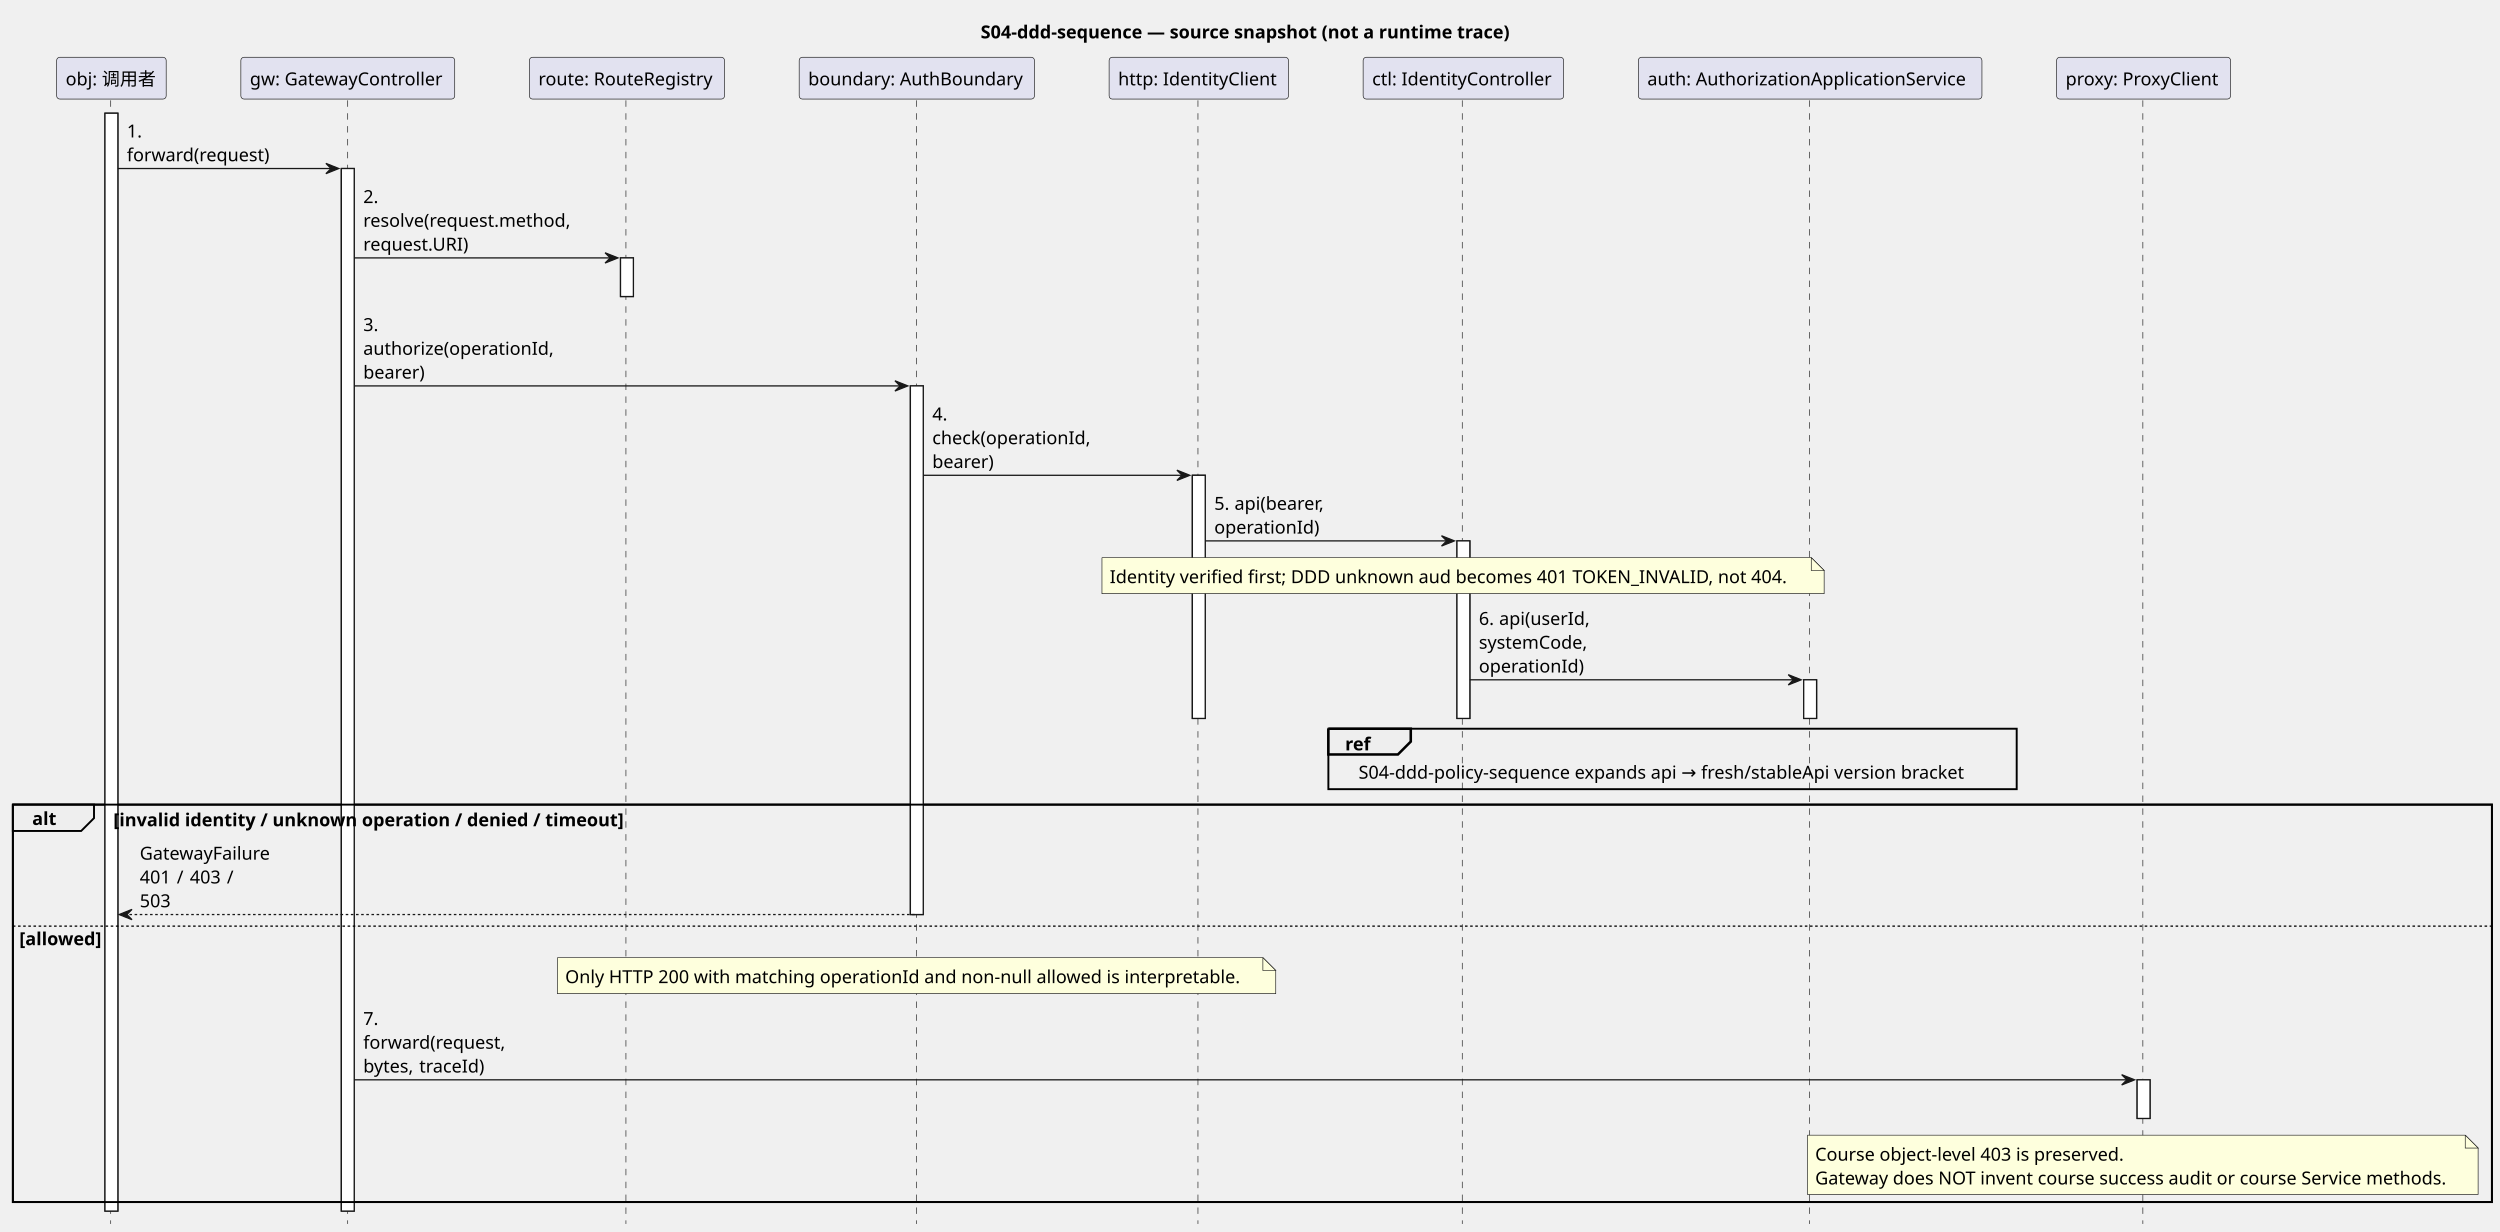
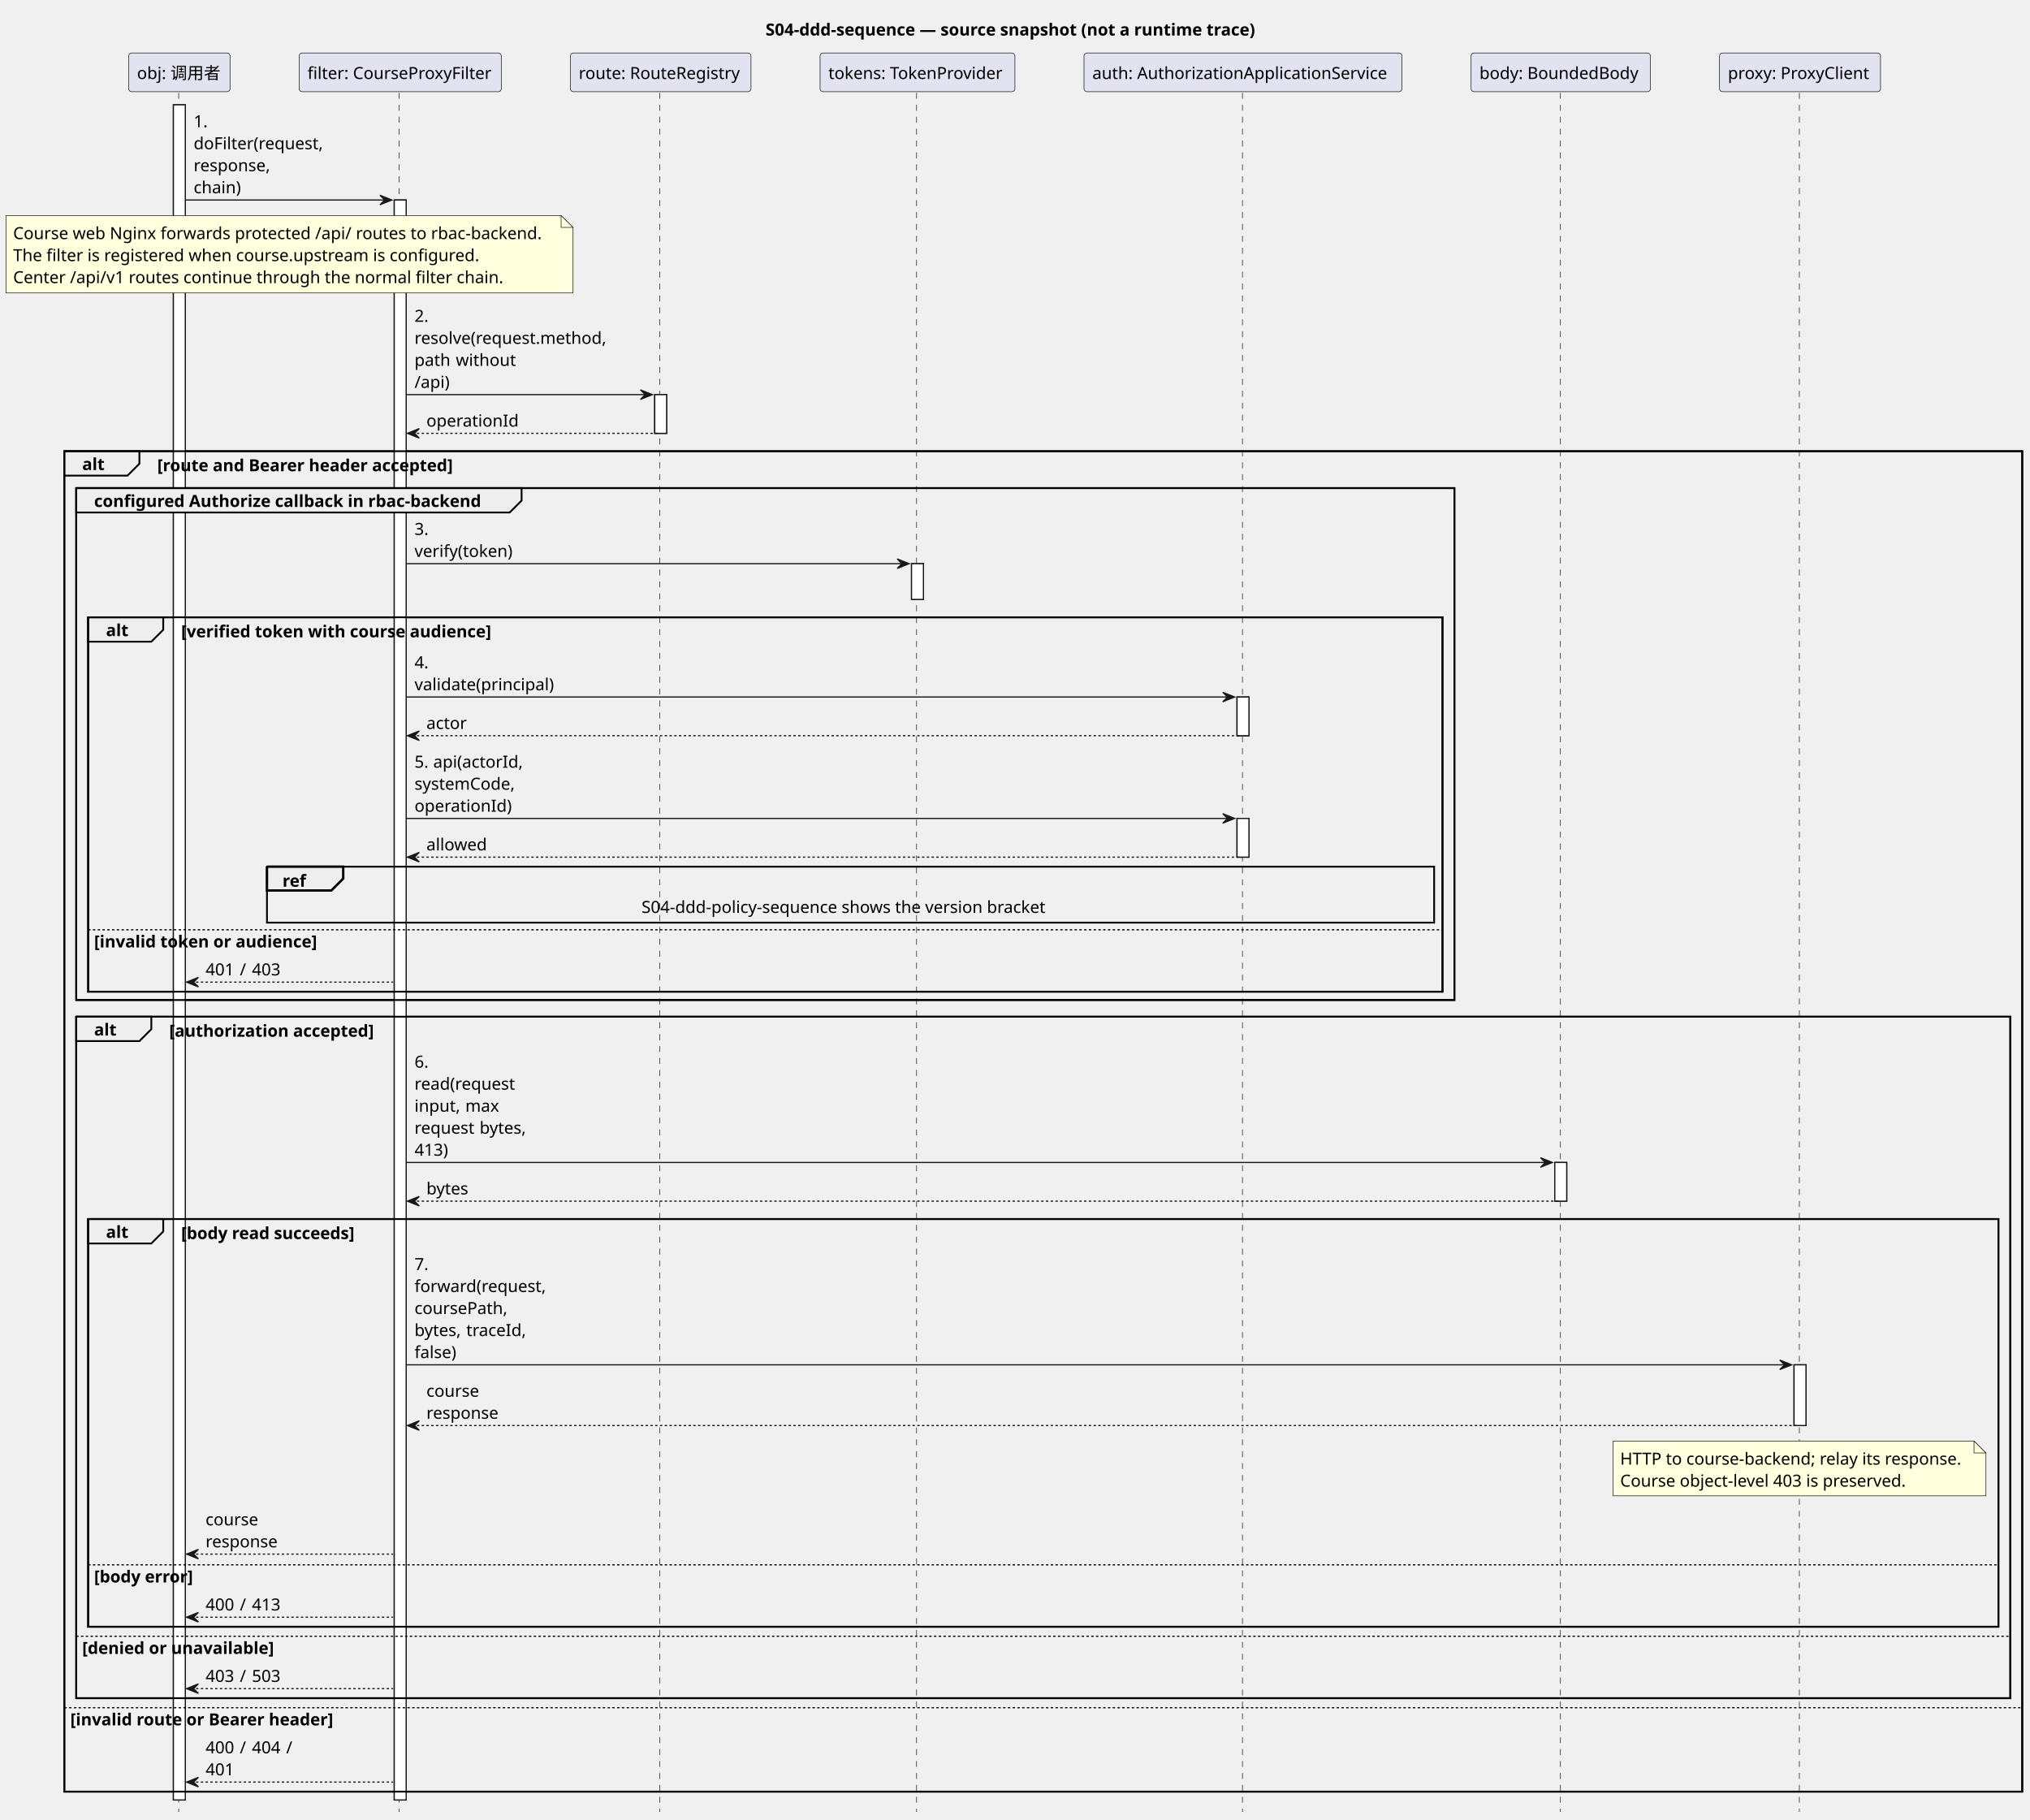
- <svg xmlns="http://www.w3.org/2000/svg" contentStyleType="text/css" data-diagram-type="SEQUENCE" height="957px" preserveAspectRatio="none" style="width:1942px;height:957px;background:#FFFFFF;" version="1.1" viewBox="0 0 1942 957" width="1942px" zoomAndPan="magnify">
+ <svg xmlns="http://www.w3.org/2000/svg" contentStyleType="text/css" data-diagram-type="SEQUENCE" height="1527px" preserveAspectRatio="none" style="width:1704px;height:1527px;background:#FFFFFF;" version="1.1" viewBox="0 0 1704 1527" width="1704px" zoomAndPan="magnify">
  <defs />
  <g>
-     <text fill="#000000" font-family="Microsoft YaHei" font-size="14" font-weight="bold" lengthAdjust="spacing" textLength="421.183" x="761.771" y="29.814">S04-ddd-sequence — source snapshot (not a runtime trace)</text>
-     <g>
-       <rect fill="#FFFFFF" height="852.804" style="stroke:#181818;stroke-width:1;" width="10" x="81.547" y="87.955" />
-     </g>
-     <g>
-       <rect fill="#FFFFFF" height="809.849" style="stroke:#181818;stroke-width:1;" width="10" x="265.157" y="130.91" />
-     </g>
-     <g>
-       <rect fill="#FFFFFF" height="30" style="stroke:#181818;stroke-width:1;" width="10" x="482.014" y="200.343" />
-     </g>
-     <g>
-       <rect fill="#FFFFFF" height="410.641" style="stroke:#181818;stroke-width:1;" width="10" x="707.187" y="299.775" />
-     </g>
-     <g>
-       <rect fill="#FFFFFF" height="188.865" style="stroke:#181818;stroke-width:1;" width="10" x="926.225" y="369.208" />
-     </g>
-     <g>
-       <rect fill="#FFFFFF" height="137.91" style="stroke:#181818;stroke-width:1;" width="10" x="1131.772" y="420.163" />
-     </g>
-     <g>
-       <rect fill="#FFFFFF" height="30" style="stroke:#181818;stroke-width:1;" width="10" x="1401.115" y="528.073" />
-     </g>
-     <g>
-       <rect fill="#FFFFFF" height="30" style="stroke:#181818;stroke-width:1;" width="10" x="1660.132" y="838.804" />
-     </g>
-     <rect fill="none" height="308.731" style="stroke:#000000;stroke-width:1.5;" width="1925.726" x="10" y="625.028" />
-     <g>
-       <rect fill="#000000" fill-opacity="0" height="872.804" width="8" x="82.547" y="77.955" />
-       <line style="stroke:#181818;stroke-width:0.5;stroke-dasharray:5.0,5.0;" x1="86" x2="86" y1="77.955" y2="950.759" />
-     </g>
-     <g>
-       <rect fill="#000000" fill-opacity="0" height="872.804" width="8" x="266.157" y="77.955" />
-       <line style="stroke:#181818;stroke-width:0.5;stroke-dasharray:5.0,5.0;" x1="270.094" x2="270.094" y1="77.955" y2="950.759" />
-     </g>
-     <g>
-       <rect fill="#000000" fill-opacity="0" height="872.804" width="8" x="483.014" y="77.955" />
-       <line style="stroke:#181818;stroke-width:0.5;stroke-dasharray:5.0,5.0;" x1="486.221" x2="486.221" y1="77.955" y2="950.759" />
-     </g>
-     <g>
-       <rect fill="#000000" fill-opacity="0" height="872.804" width="8" x="708.187" y="77.955" />
-       <line style="stroke:#181818;stroke-width:0.5;stroke-dasharray:5.0,5.0;" x1="711.808" x2="711.808" y1="77.955" y2="950.759" />
-     </g>
-     <g>
-       <rect fill="#000000" fill-opacity="0" height="872.804" width="8" x="927.225" y="77.955" />
-       <line style="stroke:#181818;stroke-width:0.5;stroke-dasharray:5.0,5.0;" x1="930.566" x2="930.566" y1="77.955" y2="950.759" />
-     </g>
-     <g>
-       <rect fill="#000000" fill-opacity="0" height="872.804" width="8" x="1132.772" y="77.955" />
-       <line style="stroke:#181818;stroke-width:0.5;stroke-dasharray:5.0,5.0;" x1="1135.883" x2="1135.883" y1="77.955" y2="950.759" />
-     </g>
-     <g>
-       <rect fill="#000000" fill-opacity="0" height="872.804" width="8" x="1402.115" y="77.955" />
-       <line style="stroke:#181818;stroke-width:0.5;stroke-dasharray:5.0,5.0;" x1="1405.66" x2="1405.66" y1="77.955" y2="950.759" />
-     </g>
-     <g>
-       <rect fill="#000000" fill-opacity="0" height="872.804" width="8" x="1661.132" y="77.955" />
-       <line style="stroke:#181818;stroke-width:0.5;stroke-dasharray:5.0,5.0;" x1="1664.569" x2="1664.569" y1="77.955" y2="950.759" />
+     <text fill="#000000" font-family="Microsoft YaHei" font-size="14" font-weight="bold" lengthAdjust="spacing" textLength="421.183" x="642.65" y="29.814">S04-ddd-sequence — source snapshot (not a runtime trace)</text>
+     <g>
+       <rect fill="#FFFFFF" height="1422.697" style="stroke:#181818;stroke-width:1;" width="10" x="145.547" y="87.955" />
+     </g>
+     <g>
+       <rect fill="#FFFFFF" height="1342.787" style="stroke:#181818;stroke-width:1;" width="10" x="330.941" y="167.865" />
+     </g>
+     <g>
+       <rect fill="#FFFFFF" height="32.477" style="stroke:#181818;stroke-width:1;" width="10" x="549.582" y="331.208" />
+     </g>
+     <g>
+       <rect fill="#FFFFFF" height="30" style="stroke:#181818;stroke-width:1;" width="10" x="765.151" y="473.073" />
+     </g>
+     <g>
+       <rect fill="#FFFFFF" height="32.477" style="stroke:#181818;stroke-width:1;" width="10" x="1038.38" y="584.983" />
+     </g>
+     <g>
+       <rect fill="#FFFFFF" height="32.477" style="stroke:#181818;stroke-width:1;" width="10" x="1038.38" y="686.894" />
+     </g>
+     <g>
+       <rect fill="#FFFFFF" height="32.477" style="stroke:#181818;stroke-width:1;" width="10" x="1305.116" y="975.624" />
+     </g>
+     <g>
+       <rect fill="#FFFFFF" height="50.955" style="stroke:#181818;stroke-width:1;" width="10" x="1505.959" y="1145.444" />
+     </g>
+     <rect fill="none" height="1124.967" style="stroke:#000000;stroke-width:1.5;" width="1643.482" x="54" y="378.685" />
+     <rect fill="none" height="429.641" style="stroke:#000000;stroke-width:1.5;" width="1156.835" x="64" y="409.641" />
+     <rect fill="none" height="314.208" style="stroke:#000000;stroke-width:1.5;" width="1136.835" x="74" y="518.073" />
+     <rect fill="none" height="571.938" style="stroke:#000000;stroke-width:1.5;" width="1623.482" x="64" y="853.281" />
+     <rect fill="none" height="342.163" style="stroke:#000000;stroke-width:1.5;" width="1603.482" x="74" y="1023.102" />
+     <g>
+       <rect fill="#000000" fill-opacity="0" height="1442.697" width="8" x="146.547" y="77.955" />
+       <line style="stroke:#181818;stroke-width:0.5;stroke-dasharray:5.0,5.0;" x1="150" x2="150" y1="77.955" y2="1520.652" />
+     </g>
+     <g>
+       <rect fill="#000000" fill-opacity="0" height="1442.697" width="8" x="331.941" y="77.955" />
+       <line style="stroke:#181818;stroke-width:0.5;stroke-dasharray:5.0,5.0;" x1="335.094" x2="335.094" y1="77.955" y2="1520.652" />
+     </g>
+     <g>
+       <rect fill="#000000" fill-opacity="0" height="1442.697" width="8" x="550.582" y="77.955" />
+       <line style="stroke:#181818;stroke-width:0.5;stroke-dasharray:5.0,5.0;" x1="553.789" x2="553.789" y1="77.955" y2="1520.652" />
+     </g>
+     <g>
+       <rect fill="#000000" fill-opacity="0" height="1442.697" width="8" x="766.151" y="77.955" />
+       <line style="stroke:#181818;stroke-width:0.5;stroke-dasharray:5.0,5.0;" x1="769.376" x2="769.376" y1="77.955" y2="1520.652" />
+     </g>
+     <g>
+       <rect fill="#000000" fill-opacity="0" height="1442.697" width="8" x="1039.38" y="77.955" />
+       <line style="stroke:#181818;stroke-width:0.5;stroke-dasharray:5.0,5.0;" x1="1042.926" x2="1042.926" y1="77.955" y2="1520.652" />
+     </g>
+     <g>
+       <rect fill="#000000" fill-opacity="0" height="1442.697" width="8" x="1306.116" y="77.955" />
+       <line style="stroke:#181818;stroke-width:0.5;stroke-dasharray:5.0,5.0;" x1="1309.835" x2="1309.835" y1="77.955" y2="1520.652" />
+     </g>
+     <g>
+       <rect fill="#000000" fill-opacity="0" height="1442.697" width="8" x="1506.959" y="77.955" />
+       <line style="stroke:#181818;stroke-width:0.5;stroke-dasharray:5.0,5.0;" x1="1510.397" x2="1510.397" y1="77.955" y2="1520.652" />
    </g>
    <g class="participant participant-head" data-participant="obj">
-       <rect fill="#E2E2F0" height="32.477" rx="2.5" ry="2.5" style="stroke:#181818;stroke-width:0.5;" width="85.094" x="44" y="44.477" />
-       <text fill="#000000" font-family="Microsoft YaHei" font-size="14" lengthAdjust="spacing" textLength="71.094" x="51" y="66.291">obj: 调用者</text>
-     </g>
-     <g class="participant participant-head" data-participant="gw">
-       <rect fill="#E2E2F0" height="32.477" rx="2.5" ry="2.5" style="stroke:#181818;stroke-width:0.5;" width="166.127" x="187.094" y="44.477" />
-       <text fill="#000000" font-family="Microsoft YaHei" font-size="14" lengthAdjust="spacing" textLength="152.127" x="194.094" y="66.291">gw: GatewayController</text>
+       <rect fill="#E2E2F0" height="32.477" rx="2.5" ry="2.5" style="stroke:#181818;stroke-width:0.5;" width="85.094" x="108" y="44.477" />
+       <text fill="#000000" font-family="Microsoft YaHei" font-size="14" lengthAdjust="spacing" textLength="71.094" x="115" y="66.291">obj: 调用者</text>
+     </g>
+     <g class="participant participant-head" data-participant="filter">
+       <rect fill="#E2E2F0" height="32.477" rx="2.5" ry="2.5" style="stroke:#181818;stroke-width:0.5;" width="169.695" x="251.094" y="44.477" />
+       <text fill="#000000" font-family="Microsoft YaHei" font-size="14" lengthAdjust="spacing" textLength="155.695" x="258.094" y="66.291">filter: CourseProxyFilter</text>
    </g>
    <g class="participant participant-head" data-participant="route">
-       <rect fill="#E2E2F0" height="32.477" rx="2.5" ry="2.5" style="stroke:#181818;stroke-width:0.5;" width="151.587" x="411.221" y="44.477" />
-       <text fill="#000000" font-family="Microsoft YaHei" font-size="14" lengthAdjust="spacing" textLength="137.587" x="418.221" y="66.291">route: RouteRegistry</text>
-     </g>
-     <g class="participant participant-head" data-participant="boundary">
-       <rect fill="#E2E2F0" height="32.477" rx="2.5" ry="2.5" style="stroke:#181818;stroke-width:0.5;" width="182.759" x="620.808" y="44.477" />
-       <text fill="#000000" font-family="Microsoft YaHei" font-size="14" lengthAdjust="spacing" textLength="168.759" x="627.808" y="66.291">boundary: AuthBoundary</text>
-     </g>
-     <g class="participant participant-head" data-participant="http">
-       <rect fill="#E2E2F0" height="32.477" rx="2.5" ry="2.5" style="stroke:#181818;stroke-width:0.5;" width="139.316" x="861.566" y="44.477" />
-       <text fill="#000000" font-family="Microsoft YaHei" font-size="14" lengthAdjust="spacing" textLength="125.316" x="868.566" y="66.291">http: IdentityClient</text>
-     </g>
-     <g class="participant participant-head" data-participant="ctl">
-       <rect fill="#E2E2F0" height="32.477" rx="2.5" ry="2.5" style="stroke:#181818;stroke-width:0.5;" width="155.777" x="1058.883" y="44.477" />
-       <text fill="#000000" font-family="Microsoft YaHei" font-size="14" lengthAdjust="spacing" textLength="141.777" x="1065.883" y="66.291">ctl: IdentityController</text>
+       <rect fill="#E2E2F0" height="32.477" rx="2.5" ry="2.5" style="stroke:#181818;stroke-width:0.5;" width="151.587" x="478.789" y="44.477" />
+       <text fill="#000000" font-family="Microsoft YaHei" font-size="14" lengthAdjust="spacing" textLength="137.587" x="485.789" y="66.291">route: RouteRegistry</text>
+     </g>
+     <g class="participant participant-head" data-participant="tokens">
+       <rect fill="#E2E2F0" height="32.477" rx="2.5" ry="2.5" style="stroke:#181818;stroke-width:0.5;" width="163.55" x="688.376" y="44.477" />
+       <text fill="#000000" font-family="Microsoft YaHei" font-size="14" lengthAdjust="spacing" textLength="149.55" x="695.376" y="66.291">tokens: TokenProvider</text>
    </g>
    <g class="participant participant-head" data-participant="auth">
-       <rect fill="#E2E2F0" height="32.477" rx="2.5" ry="2.5" style="stroke:#181818;stroke-width:0.5;" width="266.909" x="1272.66" y="44.477" />
-       <text fill="#000000" font-family="Microsoft YaHei" font-size="14" lengthAdjust="spacing" textLength="252.909" x="1279.66" y="66.291">auth: AuthorizationApplicationService</text>
+       <rect fill="#E2E2F0" height="32.477" rx="2.5" ry="2.5" style="stroke:#181818;stroke-width:0.5;" width="266.909" x="909.926" y="44.477" />
+       <text fill="#000000" font-family="Microsoft YaHei" font-size="14" lengthAdjust="spacing" textLength="252.909" x="916.926" y="66.291">auth: AuthorizationApplicationService</text>
+     </g>
+     <g class="participant participant-head" data-participant="body">
+       <rect fill="#E2E2F0" height="32.477" rx="2.5" ry="2.5" style="stroke:#181818;stroke-width:0.5;" width="150.561" x="1234.835" y="44.477" />
+       <text fill="#000000" font-family="Microsoft YaHei" font-size="14" lengthAdjust="spacing" textLength="136.561" x="1241.835" y="66.291">body: BoundedBody</text>
    </g>
    <g class="participant participant-head" data-participant="proxy">
-       <rect fill="#E2E2F0" height="32.477" rx="2.5" ry="2.5" style="stroke:#181818;stroke-width:0.5;" width="135.126" x="1597.569" y="44.477" />
-       <text fill="#000000" font-family="Microsoft YaHei" font-size="14" lengthAdjust="spacing" textLength="121.126" x="1604.569" y="66.291">proxy: ProxyClient</text>
-     </g>
-     <g>
-       <rect fill="#FFFFFF" height="852.804" style="stroke:#181818;stroke-width:1;" width="10" x="81.547" y="87.955" />
-     </g>
-     <g>
-       <rect fill="#FFFFFF" height="809.849" style="stroke:#181818;stroke-width:1;" width="10" x="265.157" y="130.91" />
-     </g>
-     <g>
-       <rect fill="#FFFFFF" height="30" style="stroke:#181818;stroke-width:1;" width="10" x="482.014" y="200.343" />
-     </g>
-     <g>
-       <rect fill="#FFFFFF" height="410.641" style="stroke:#181818;stroke-width:1;" width="10" x="707.187" y="299.775" />
-     </g>
-     <g>
-       <rect fill="#FFFFFF" height="188.865" style="stroke:#181818;stroke-width:1;" width="10" x="926.225" y="369.208" />
-     </g>
-     <g>
-       <rect fill="#FFFFFF" height="137.91" style="stroke:#181818;stroke-width:1;" width="10" x="1131.772" y="420.163" />
-     </g>
-     <g>
-       <rect fill="#FFFFFF" height="30" style="stroke:#181818;stroke-width:1;" width="10" x="1401.115" y="528.073" />
-     </g>
-     <g>
-       <rect fill="#FFFFFF" height="30" style="stroke:#181818;stroke-width:1;" width="10" x="1660.132" y="838.804" />
-     </g>
-     <g class="message" data-participant-1="obj" data-participant-2="gw">
-       <polygon fill="#181818" points="253.157,126.91,263.157,130.91,253.157,134.91,257.157,130.91" style="stroke:#181818;stroke-width:1;" />
-       <line style="stroke:#181818;stroke-width:1;" x1="91.547" x2="259.157" y1="130.91" y2="130.91" />
-       <text fill="#000000" font-family="Microsoft YaHei" font-size="14" lengthAdjust="spacing" textLength="11.58" x="98.547" y="106.769">1.</text>
-       <text fill="#000000" font-family="Microsoft YaHei" font-size="14" lengthAdjust="spacing" textLength="112.055" x="98.547" y="125.246">forward(request)</text>
-     </g>
-     <g class="message" data-participant-1="gw" data-participant-2="route">
-       <polygon fill="#181818" points="470.014,196.343,480.014,200.343,470.014,204.343,474.014,200.343" style="stroke:#181818;stroke-width:1;" />
-       <line style="stroke:#181818;stroke-width:1;" x1="275.157" x2="476.014" y1="200.343" y2="200.343" />
-       <text fill="#000000" font-family="Microsoft YaHei" font-size="14" lengthAdjust="spacing" textLength="11.58" x="282.157" y="157.724">2.</text>
-       <text fill="#000000" font-family="Microsoft YaHei" font-size="14" lengthAdjust="spacing" textLength="162.367" x="282.157" y="176.201">resolve(request.method,</text>
-       <text fill="#000000" font-family="Microsoft YaHei" font-size="14" lengthAdjust="spacing" textLength="82.264" x="282.157" y="194.679">request.URI)</text>
-     </g>
-     <g class="message" data-participant-1="gw" data-participant-2="boundary">
-       <polygon fill="#181818" points="695.187,295.775,705.187,299.775,695.187,303.775,699.187,299.775" style="stroke:#181818;stroke-width:1;" />
-       <line style="stroke:#181818;stroke-width:1;" x1="275.157" x2="701.187" y1="299.775" y2="299.775" />
-       <text fill="#000000" font-family="Microsoft YaHei" font-size="14" lengthAdjust="spacing" textLength="11.58" x="282.157" y="257.156">3.</text>
-       <text fill="#000000" font-family="Microsoft YaHei" font-size="14" lengthAdjust="spacing" textLength="149.454" x="282.157" y="275.634">authorize(operationId,</text>
-       <text fill="#000000" font-family="Microsoft YaHei" font-size="14" lengthAdjust="spacing" textLength="47.934" x="282.157" y="294.111">bearer)</text>
-     </g>
-     <g class="message" data-participant-1="boundary" data-participant-2="http">
-       <polygon fill="#181818" points="914.225,365.208,924.225,369.208,914.225,373.208,918.225,369.208" style="stroke:#181818;stroke-width:1;" />
-       <line style="stroke:#181818;stroke-width:1;" x1="717.187" x2="920.225" y1="369.208" y2="369.208" />
-       <text fill="#000000" font-family="Microsoft YaHei" font-size="14" lengthAdjust="spacing" textLength="11.58" x="724.187" y="326.589">4.</text>
-       <text fill="#000000" font-family="Microsoft YaHei" font-size="14" lengthAdjust="spacing" textLength="124.681" x="724.187" y="345.066">check(operationId,</text>
-       <text fill="#000000" font-family="Microsoft YaHei" font-size="14" lengthAdjust="spacing" textLength="47.934" x="724.187" y="363.544">bearer)</text>
-     </g>
-     <g class="message" data-participant-1="http" data-participant-2="ctl">
-       <polygon fill="#181818" points="1119.772,416.163,1129.772,420.163,1119.772,424.163,1123.772,420.163" style="stroke:#181818;stroke-width:1;" />
-       <line style="stroke:#181818;stroke-width:1;" x1="936.225" x2="1125.772" y1="420.163" y2="420.163" />
-       <text fill="#000000" font-family="Microsoft YaHei" font-size="14" lengthAdjust="spacing" textLength="11.58" x="943.225" y="396.022">5.</text>
-       <text fill="#000000" font-family="Microsoft YaHei" font-size="14" lengthAdjust="spacing" textLength="4.143" x="954.805" y="396.022"> </text>
-       <text fill="#000000" font-family="Microsoft YaHei" font-size="14" lengthAdjust="spacing" textLength="71.709" x="958.947" y="396.022">api(bearer,</text>
-       <text fill="#000000" font-family="Microsoft YaHei" font-size="14" lengthAdjust="spacing" textLength="83.084" x="943.225" y="414.499">operationId)</text>
-     </g>
-     <path d="M856,433.163 L856,461.163 L1417,461.163 L1417,443.163 L1407,433.163 L856,433.163" fill="#FEFFDD" style="stroke:#181818;stroke-width:0.5;" />
-     <path d="M1407,433.163 L1407,443.163 L1417,443.163 L1407,433.163" fill="#FEFFDD" style="stroke:#181818;stroke-width:0.5;" />
-     <text fill="#000000" font-family="Microsoft YaHei" font-size="14" lengthAdjust="spacing" textLength="540.408" x="862" y="452.977">Identity verified first; DDD unknown aud becomes 401 TOKEN_INVALID, not 404.</text>
-     <g class="message" data-participant-1="ctl" data-participant-2="auth">
-       <polygon fill="#181818" points="1389.115,524.073,1399.115,528.073,1389.115,532.073,1393.115,528.073" style="stroke:#181818;stroke-width:1;" />
-       <line style="stroke:#181818;stroke-width:1;" x1="1141.772" x2="1395.115" y1="528.073" y2="528.073" />
-       <text fill="#000000" font-family="Microsoft YaHei" font-size="14" lengthAdjust="spacing" textLength="11.58" x="1148.772" y="485.454">6.</text>
-       <text fill="#000000" font-family="Microsoft YaHei" font-size="14" lengthAdjust="spacing" textLength="4.143" x="1160.352" y="485.454"> </text>
-       <text fill="#000000" font-family="Microsoft YaHei" font-size="14" lengthAdjust="spacing" textLength="69.918" x="1164.494" y="485.454">api(userId,</text>
-       <text fill="#000000" font-family="Microsoft YaHei" font-size="14" lengthAdjust="spacing" textLength="85.183" x="1148.772" y="503.932">systemCode,</text>
-       <text fill="#000000" font-family="Microsoft YaHei" font-size="14" lengthAdjust="spacing" textLength="83.084" x="1148.772" y="522.409">operationId)</text>
-     </g>
-     <rect fill="none" height="46.955" style="stroke:#000000;stroke-width:1.5;" width="534.687" x="1031.883" y="566.073" />
-     <path d="M1031.883,566.073 L1095.883,566.073 L1095.883,576.073 L1085.883,586.073 L1031.883,586.073 L1031.883,566.073" fill="#EEEEEE" style="stroke:#000000;stroke-width:2;" />
-     <text fill="#000000" font-family="Microsoft YaHei" font-size="14" font-weight="bold" lengthAdjust="spacing" textLength="19.756" x="1044.883" y="582.887">ref</text>
-     <text fill="#000000" font-family="Microsoft YaHei" font-size="14" lengthAdjust="spacing" textLength="487.826" x="1055.313" y="604.887">S04-ddd-policy-sequence expands api → fresh/stableApi version bracket</text>
-     <path d="M10,625.028 L73.026,625.028 L73.026,635.506 L63.026,645.506 L10,645.506 L10,625.028" fill="#EEEEEE" style="stroke:#000000;stroke-width:1.5;" />
-     <rect fill="none" height="308.731" style="stroke:#000000;stroke-width:1.5;" width="1925.726" x="10" y="625.028" />
-     <text fill="#000000" font-family="Microsoft YaHei" font-size="14" font-weight="bold" lengthAdjust="spacing" textLength="18.026" x="25" y="640.842">alt</text>
-     <text fill="#000000" font-family="Microsoft YaHei" font-size="14" font-weight="bold" lengthAdjust="spacing" textLength="404.216" x="88.026" y="641.842">[invalid identity / unknown operation / denied / timeout]</text>
-     <g class="message" data-participant-1="boundary" data-participant-2="obj">
-       <polygon fill="#181818" points="102.547,706.416,92.547,710.416,102.547,714.416,98.547,710.416" style="stroke:#181818;stroke-width:1;" />
-       <line style="stroke:#181818;stroke-width:1;stroke-dasharray:2.0,2.0;" x1="96.547" x2="711.187" y1="710.416" y2="710.416" />
-       <text fill="#000000" font-family="Microsoft YaHei" font-size="14" lengthAdjust="spacing" textLength="102.054" x="108.547" y="667.797">GatewayFailure</text>
-       <text fill="#000000" font-family="Microsoft YaHei" font-size="14" lengthAdjust="spacing" textLength="24.63" x="108.547" y="686.274">401</text>
-       <text fill="#000000" font-family="Microsoft YaHei" font-size="14" lengthAdjust="spacing" textLength="4.143" x="133.177" y="686.274"> </text>
-       <text fill="#000000" font-family="Microsoft YaHei" font-size="14" lengthAdjust="spacing" textLength="5.981" x="137.319" y="686.274">/</text>
-       <text fill="#000000" font-family="Microsoft YaHei" font-size="14" lengthAdjust="spacing" textLength="4.143" x="143.301" y="686.274"> </text>
-       <text fill="#000000" font-family="Microsoft YaHei" font-size="14" lengthAdjust="spacing" textLength="24.63" x="147.443" y="686.274">403</text>
-       <text fill="#000000" font-family="Microsoft YaHei" font-size="14" lengthAdjust="spacing" textLength="4.143" x="172.073" y="686.274"> </text>
-       <text fill="#000000" font-family="Microsoft YaHei" font-size="14" lengthAdjust="spacing" textLength="5.981" x="176.216" y="686.274">/</text>
-       <text fill="#000000" font-family="Microsoft YaHei" font-size="14" lengthAdjust="spacing" textLength="24.63" x="108.547" y="704.752">503</text>
-     </g>
-     <line style="stroke:#000000;stroke-width:1;stroke-dasharray:2.0,2.0;" x1="10" x2="1935.726" y1="719.416" y2="719.416" />
-     <text fill="#000000" font-family="Microsoft YaHei" font-size="14" font-weight="bold" lengthAdjust="spacing" textLength="65.857" x="15" y="734.23">[allowed]</text>
-     <path d="M433,743.894 L433,771.894 L991,771.894 L991,753.894 L981,743.894 L433,743.894" fill="#FEFFDD" style="stroke:#181818;stroke-width:0.5;" />
-     <path d="M981,743.894 L981,753.894 L991,753.894 L981,743.894" fill="#FEFFDD" style="stroke:#181818;stroke-width:0.5;" />
-     <text fill="#000000" font-family="Microsoft YaHei" font-size="14" lengthAdjust="spacing" textLength="537.223" x="439" y="763.707">Only HTTP 200 with matching operationId and non-null allowed is interpretable.</text>
-     <g class="message" data-participant-1="gw" data-participant-2="proxy">
-       <polygon fill="#181818" points="1648.132,834.804,1658.132,838.804,1648.132,842.804,1652.132,838.804" style="stroke:#181818;stroke-width:1;" />
-       <line style="stroke:#181818;stroke-width:1;" x1="275.157" x2="1654.132" y1="838.804" y2="838.804" />
-       <text fill="#000000" font-family="Microsoft YaHei" font-size="14" lengthAdjust="spacing" textLength="11.58" x="282.157" y="796.185">7.</text>
-       <text fill="#000000" font-family="Microsoft YaHei" font-size="14" lengthAdjust="spacing" textLength="110.749" x="282.157" y="814.662">forward(request,</text>
-       <text fill="#000000" font-family="Microsoft YaHei" font-size="14" lengthAdjust="spacing" textLength="39.361" x="282.157" y="833.14">bytes,</text>
-       <text fill="#000000" font-family="Microsoft YaHei" font-size="14" lengthAdjust="spacing" textLength="4.143" x="321.519" y="833.14"> </text>
-       <text fill="#000000" font-family="Microsoft YaHei" font-size="14" lengthAdjust="spacing" textLength="51.01" x="325.661" y="833.14">traceId)</text>
-     </g>
-     <path d="M1404,881.804 L1404,927.804 L1925,927.804 L1925,891.804 L1915,881.804 L1404,881.804" fill="#FEFFDD" style="stroke:#181818;stroke-width:0.5;" />
-     <path d="M1915,881.804 L1915,891.804 L1925,891.804 L1915,881.804" fill="#FEFFDD" style="stroke:#181818;stroke-width:0.5;" />
-     <text fill="#000000" font-family="Microsoft YaHei" font-size="14" lengthAdjust="spacing" textLength="246.19" x="1410" y="901.617">Course object-level 403 is preserved.</text>
-     <text fill="#000000" font-family="Microsoft YaHei" font-size="14" lengthAdjust="spacing" textLength="500.726" x="1410" y="920.095">Gateway does NOT invent course success audit or course Service methods.</text>
+       <rect fill="#E2E2F0" height="32.477" rx="2.5" ry="2.5" style="stroke:#181818;stroke-width:0.5;" width="135.126" x="1443.397" y="44.477" />
+       <text fill="#000000" font-family="Microsoft YaHei" font-size="14" lengthAdjust="spacing" textLength="121.126" x="1450.397" y="66.291">proxy: ProxyClient</text>
+     </g>
+     <g>
+       <rect fill="#FFFFFF" height="1422.697" style="stroke:#181818;stroke-width:1;" width="10" x="145.547" y="87.955" />
+     </g>
+     <g>
+       <rect fill="#FFFFFF" height="1342.787" style="stroke:#181818;stroke-width:1;" width="10" x="330.941" y="167.865" />
+     </g>
+     <g>
+       <rect fill="#FFFFFF" height="32.477" style="stroke:#181818;stroke-width:1;" width="10" x="549.582" y="331.208" />
+     </g>
+     <g>
+       <rect fill="#FFFFFF" height="30" style="stroke:#181818;stroke-width:1;" width="10" x="765.151" y="473.073" />
+     </g>
+     <g>
+       <rect fill="#FFFFFF" height="32.477" style="stroke:#181818;stroke-width:1;" width="10" x="1038.38" y="584.983" />
+     </g>
+     <g>
+       <rect fill="#FFFFFF" height="32.477" style="stroke:#181818;stroke-width:1;" width="10" x="1038.38" y="686.894" />
+     </g>
+     <g>
+       <rect fill="#FFFFFF" height="32.477" style="stroke:#181818;stroke-width:1;" width="10" x="1305.116" y="975.624" />
+     </g>
+     <g>
+       <rect fill="#FFFFFF" height="50.955" style="stroke:#181818;stroke-width:1;" width="10" x="1505.959" y="1145.444" />
+     </g>
+     <g class="message" data-participant-1="obj" data-participant-2="filter">
+       <polygon fill="#181818" points="318.941,163.865,328.941,167.865,318.941,171.865,322.941,167.865" style="stroke:#181818;stroke-width:1;" />
+       <line style="stroke:#181818;stroke-width:1;" x1="155.547" x2="324.941" y1="167.865" y2="167.865" />
+       <text fill="#000000" font-family="Microsoft YaHei" font-size="14" lengthAdjust="spacing" textLength="11.58" x="162.547" y="106.769">1.</text>
+       <text fill="#000000" font-family="Microsoft YaHei" font-size="14" lengthAdjust="spacing" textLength="109.806" x="162.547" y="125.246">doFilter(request,</text>
+       <text fill="#000000" font-family="Microsoft YaHei" font-size="14" lengthAdjust="spacing" textLength="64.032" x="162.547" y="143.724">response,</text>
+       <text fill="#000000" font-family="Microsoft YaHei" font-size="14" lengthAdjust="spacing" textLength="40.407" x="162.547" y="162.201">chain)</text>
+     </g>
+     <path d="M5,180.865 L5,245.865 L481,245.865 L481,190.865 L471,180.865 L5,180.865" fill="#FEFFDD" style="stroke:#181818;stroke-width:0.5;" />
+     <path d="M471,180.865 L471,190.865 L481,190.865 L471,180.865" fill="#FEFFDD" style="stroke:#181818;stroke-width:0.5;" />
+     <text fill="#000000" font-family="Microsoft YaHei" font-size="14" lengthAdjust="spacing" textLength="455.998" x="11" y="200.679">Course web Nginx forwards protected /api/ routes to rbac-backend.</text>
+     <text fill="#000000" font-family="Microsoft YaHei" font-size="14" lengthAdjust="spacing" textLength="396.327" x="11" y="219.156">The filter is registered when course.upstream is configured.</text>
+     <text fill="#000000" font-family="Microsoft YaHei" font-size="14" lengthAdjust="spacing" textLength="420.137" x="11" y="237.634">Center /api/v1 routes continue through the normal filter chain.</text>
+     <g class="message" data-participant-1="filter" data-participant-2="route">
+       <polygon fill="#181818" points="537.582,327.208,547.582,331.208,537.582,335.208,541.582,331.208" style="stroke:#181818;stroke-width:1;" />
+       <line style="stroke:#181818;stroke-width:1;" x1="340.941" x2="543.582" y1="331.208" y2="331.208" />
+       <text fill="#000000" font-family="Microsoft YaHei" font-size="14" lengthAdjust="spacing" textLength="11.58" x="347.941" y="270.111">2.</text>
+       <text fill="#000000" font-family="Microsoft YaHei" font-size="14" lengthAdjust="spacing" textLength="162.367" x="347.941" y="288.589">resolve(request.method,</text>
+       <text fill="#000000" font-family="Microsoft YaHei" font-size="14" lengthAdjust="spacing" textLength="30.516" x="347.941" y="307.066">path</text>
+       <text fill="#000000" font-family="Microsoft YaHei" font-size="14" lengthAdjust="spacing" textLength="4.143" x="378.457" y="307.066"> </text>
+       <text fill="#000000" font-family="Microsoft YaHei" font-size="14" lengthAdjust="spacing" textLength="51.358" x="382.6" y="307.066">without</text>
+       <text fill="#000000" font-family="Microsoft YaHei" font-size="14" lengthAdjust="spacing" textLength="31.062" x="347.941" y="325.544">/api)</text>
+     </g>
+     <g class="message" data-participant-1="route" data-participant-2="filter">
+       <polygon fill="#181818" points="351.941,359.685,341.941,363.685,351.941,367.685,347.941,363.685" style="stroke:#181818;stroke-width:1;" />
+       <line style="stroke:#181818;stroke-width:1;stroke-dasharray:2.0,2.0;" x1="345.941" x2="553.582" y1="363.685" y2="363.685" />
+       <text fill="#000000" font-family="Microsoft YaHei" font-size="14" lengthAdjust="spacing" textLength="78.408" x="357.941" y="358.022">operationId</text>
+     </g>
+     <path d="M54,378.685 L117.026,378.685 L117.026,389.163 L107.026,399.163 L54,399.163 L54,378.685" fill="#EEEEEE" style="stroke:#000000;stroke-width:1.5;" />
+     <rect fill="none" height="1124.967" style="stroke:#000000;stroke-width:1.5;" width="1643.482" x="54" y="378.685" />
+     <text fill="#000000" font-family="Microsoft YaHei" font-size="14" font-weight="bold" lengthAdjust="spacing" textLength="18.026" x="69" y="394.499">alt</text>
+     <text fill="#000000" font-family="Microsoft YaHei" font-size="14" font-weight="bold" lengthAdjust="spacing" textLength="249.956" x="132.026" y="395.499">[route and Bearer header accepted]</text>
+     <path d="M64,409.641 L437.822,409.641 L437.822,420.118 L427.822,430.118 L64,430.118 L64,409.641" fill="#EEEEEE" style="stroke:#000000;stroke-width:1.5;" />
+     <rect fill="none" height="429.641" style="stroke:#000000;stroke-width:1.5;" width="1156.835" x="64" y="409.641" />
+     <text fill="#000000" font-family="Microsoft YaHei" font-size="14" font-weight="bold" lengthAdjust="spacing" textLength="328.822" x="79" y="425.454">configured Authorize callback in rbac-backend</text>
+     <g class="message" data-participant-1="filter" data-participant-2="tokens">
+       <polygon fill="#181818" points="753.151,469.073,763.151,473.073,753.151,477.073,757.151,473.073" style="stroke:#181818;stroke-width:1;" />
+       <line style="stroke:#181818;stroke-width:1;" x1="340.941" x2="759.151" y1="473.073" y2="473.073" />
+       <text fill="#000000" font-family="Microsoft YaHei" font-size="14" lengthAdjust="spacing" textLength="11.58" x="347.941" y="448.932">3.</text>
+       <text fill="#000000" font-family="Microsoft YaHei" font-size="14" lengthAdjust="spacing" textLength="84.287" x="347.941" y="467.409">verify(token)</text>
+     </g>
+     <path d="M74,518.073 L137.026,518.073 L137.026,528.551 L127.026,538.551 L74,538.551 L74,518.073" fill="#EEEEEE" style="stroke:#000000;stroke-width:1.5;" />
+     <rect fill="none" height="314.208" style="stroke:#000000;stroke-width:1.5;" width="1136.835" x="74" y="518.073" />
+     <text fill="#000000" font-family="Microsoft YaHei" font-size="14" font-weight="bold" lengthAdjust="spacing" textLength="18.026" x="89" y="533.887">alt</text>
+     <text fill="#000000" font-family="Microsoft YaHei" font-size="14" font-weight="bold" lengthAdjust="spacing" textLength="262.329" x="152.026" y="534.887">[verified token with course audience]</text>
+     <g class="message" data-participant-1="filter" data-participant-2="auth">
+       <polygon fill="#181818" points="1026.38,580.983,1036.38,584.983,1026.38,588.983,1030.38,584.983" style="stroke:#181818;stroke-width:1;" />
+       <line style="stroke:#181818;stroke-width:1;" x1="340.941" x2="1032.38" y1="584.983" y2="584.983" />
+       <text fill="#000000" font-family="Microsoft YaHei" font-size="14" lengthAdjust="spacing" textLength="11.58" x="347.941" y="560.842">4.</text>
+       <text fill="#000000" font-family="Microsoft YaHei" font-size="14" lengthAdjust="spacing" textLength="119.533" x="347.941" y="579.319">validate(principal)</text>
+     </g>
+     <g class="message" data-participant-1="auth" data-participant-2="filter">
+       <polygon fill="#181818" points="351.941,613.461,341.941,617.461,351.941,621.461,347.941,617.461" style="stroke:#181818;stroke-width:1;" />
+       <line style="stroke:#181818;stroke-width:1;stroke-dasharray:2.0,2.0;" x1="345.941" x2="1042.38" y1="617.461" y2="617.461" />
+       <text fill="#000000" font-family="Microsoft YaHei" font-size="14" lengthAdjust="spacing" textLength="34.221" x="357.941" y="611.797">actor</text>
+     </g>
+     <g class="message" data-participant-1="filter" data-participant-2="auth">
+       <polygon fill="#181818" points="1026.38,682.894,1036.38,686.894,1026.38,690.894,1030.38,686.894" style="stroke:#181818;stroke-width:1;" />
+       <line style="stroke:#181818;stroke-width:1;" x1="340.941" x2="1032.38" y1="686.894" y2="686.894" />
+       <text fill="#000000" font-family="Microsoft YaHei" font-size="14" lengthAdjust="spacing" textLength="11.58" x="347.941" y="644.274">5.</text>
+       <text fill="#000000" font-family="Microsoft YaHei" font-size="14" lengthAdjust="spacing" textLength="4.143" x="359.522" y="644.274"> </text>
+       <text fill="#000000" font-family="Microsoft YaHei" font-size="14" lengthAdjust="spacing" textLength="75.742" x="363.664" y="644.274">api(actorId,</text>
+       <text fill="#000000" font-family="Microsoft YaHei" font-size="14" lengthAdjust="spacing" textLength="85.183" x="347.941" y="662.752">systemCode,</text>
+       <text fill="#000000" font-family="Microsoft YaHei" font-size="14" lengthAdjust="spacing" textLength="83.084" x="347.941" y="681.23">operationId)</text>
+     </g>
+     <g class="message" data-participant-1="auth" data-participant-2="filter">
+       <polygon fill="#181818" points="351.941,715.371,341.941,719.371,351.941,723.371,347.941,719.371" style="stroke:#181818;stroke-width:1;" />
+       <line style="stroke:#181818;stroke-width:1;stroke-dasharray:2.0,2.0;" x1="345.941" x2="1042.38" y1="719.371" y2="719.371" />
+       <text fill="#000000" font-family="Microsoft YaHei" font-size="14" lengthAdjust="spacing" textLength="52.042" x="357.941" y="713.707">allowed</text>
+     </g>
+     <rect fill="none" height="46.955" style="stroke:#000000;stroke-width:1.5;" width="979.741" x="224.094" y="727.371" />
+     <path d="M224.094,727.371 L288.094,727.371 L288.094,737.371 L278.094,747.371 L224.094,747.371 L224.094,727.371" fill="#EEEEEE" style="stroke:#000000;stroke-width:2;" />
+     <text fill="#000000" font-family="Microsoft YaHei" font-size="14" font-weight="bold" lengthAdjust="spacing" textLength="19.756" x="237.094" y="744.185">ref</text>
+     <text fill="#000000" font-family="Microsoft YaHei" font-size="14" lengthAdjust="spacing" textLength="350.882" x="538.523" y="766.185">S04-ddd-policy-sequence shows the version bracket</text>
+     <line style="stroke:#000000;stroke-width:1;stroke-dasharray:2.0,2.0;" x1="74" x2="1210.835" y1="780.326" y2="780.326" />
+     <text fill="#000000" font-family="Microsoft YaHei" font-size="14" font-weight="bold" lengthAdjust="spacing" textLength="189.294" x="79" y="795.14">[invalid token or audience]</text>
+     <g class="message" data-participant-1="filter" data-participant-2="obj">
+       <polygon fill="#181818" points="166.547,820.281,156.547,824.281,166.547,828.281,162.547,824.281" style="stroke:#181818;stroke-width:1;" />
+       <line style="stroke:#181818;stroke-width:1;stroke-dasharray:2.0,2.0;" x1="160.547" x2="329.941" y1="824.281" y2="824.281" />
+       <text fill="#000000" font-family="Microsoft YaHei" font-size="14" lengthAdjust="spacing" textLength="24.63" x="172.547" y="818.617">401</text>
+       <text fill="#000000" font-family="Microsoft YaHei" font-size="14" lengthAdjust="spacing" textLength="4.143" x="197.177" y="818.617"> </text>
+       <text fill="#000000" font-family="Microsoft YaHei" font-size="14" lengthAdjust="spacing" textLength="5.981" x="201.319" y="818.617">/</text>
+       <text fill="#000000" font-family="Microsoft YaHei" font-size="14" lengthAdjust="spacing" textLength="4.143" x="207.301" y="818.617"> </text>
+       <text fill="#000000" font-family="Microsoft YaHei" font-size="14" lengthAdjust="spacing" textLength="24.63" x="211.443" y="818.617">403</text>
+     </g>
+     <path d="M64,853.281 L127.026,853.281 L127.026,863.759 L117.026,873.759 L64,873.759 L64,853.281" fill="#EEEEEE" style="stroke:#000000;stroke-width:1.5;" />
+     <rect fill="none" height="571.938" style="stroke:#000000;stroke-width:1.5;" width="1623.482" x="64" y="853.281" />
+     <text fill="#000000" font-family="Microsoft YaHei" font-size="14" font-weight="bold" lengthAdjust="spacing" textLength="18.026" x="79" y="869.095">alt</text>
+     <text fill="#000000" font-family="Microsoft YaHei" font-size="14" font-weight="bold" lengthAdjust="spacing" textLength="173.113" x="142.026" y="870.095">[authorization accepted]</text>
+     <g class="message" data-participant-1="filter" data-participant-2="body">
+       <polygon fill="#181818" points="1293.116,971.624,1303.116,975.624,1293.116,979.624,1297.116,975.624" style="stroke:#181818;stroke-width:1;" />
+       <line style="stroke:#181818;stroke-width:1;" x1="340.941" x2="1299.116" y1="975.624" y2="975.624" />
+       <text fill="#000000" font-family="Microsoft YaHei" font-size="14" lengthAdjust="spacing" textLength="11.58" x="347.941" y="896.05">6.</text>
+       <text fill="#000000" font-family="Microsoft YaHei" font-size="14" lengthAdjust="spacing" textLength="85.169" x="347.941" y="914.527">read(request</text>
+       <text fill="#000000" font-family="Microsoft YaHei" font-size="14" lengthAdjust="spacing" textLength="38.507" x="347.941" y="933.005">input,</text>
+       <text fill="#000000" font-family="Microsoft YaHei" font-size="14" lengthAdjust="spacing" textLength="4.143" x="386.448" y="933.005"> </text>
+       <text fill="#000000" font-family="Microsoft YaHei" font-size="14" lengthAdjust="spacing" textLength="27.952" x="390.591" y="933.005">max</text>
+       <text fill="#000000" font-family="Microsoft YaHei" font-size="14" lengthAdjust="spacing" textLength="50.511" x="347.941" y="951.482">request</text>
+       <text fill="#000000" font-family="Microsoft YaHei" font-size="14" lengthAdjust="spacing" textLength="4.143" x="398.452" y="951.482"> </text>
+       <text fill="#000000" font-family="Microsoft YaHei" font-size="14" lengthAdjust="spacing" textLength="39.361" x="402.595" y="951.482">bytes,</text>
+       <text fill="#000000" font-family="Microsoft YaHei" font-size="14" lengthAdjust="spacing" textLength="29.306" x="347.941" y="969.96">413)</text>
+     </g>
+     <g class="message" data-participant-1="body" data-participant-2="filter">
+       <polygon fill="#181818" points="351.941,1004.102,341.941,1008.102,351.941,1012.102,347.941,1008.102" style="stroke:#181818;stroke-width:1;" />
+       <line style="stroke:#181818;stroke-width:1;stroke-dasharray:2.0,2.0;" x1="345.941" x2="1309.116" y1="1008.102" y2="1008.102" />
+       <text fill="#000000" font-family="Microsoft YaHei" font-size="14" lengthAdjust="spacing" textLength="35.991" x="357.941" y="1002.438">bytes</text>
+     </g>
+     <path d="M74,1023.102 L137.026,1023.102 L137.026,1033.579 L127.026,1043.579 L74,1043.579 L74,1023.102" fill="#EEEEEE" style="stroke:#000000;stroke-width:1.5;" />
+     <rect fill="none" height="342.163" style="stroke:#000000;stroke-width:1.5;" width="1603.482" x="74" y="1023.102" />
+     <text fill="#000000" font-family="Microsoft YaHei" font-size="14" font-weight="bold" lengthAdjust="spacing" textLength="18.026" x="89" y="1038.915">alt</text>
+     <text fill="#000000" font-family="Microsoft YaHei" font-size="14" font-weight="bold" lengthAdjust="spacing" textLength="149.55" x="152.026" y="1039.915">[body read succeeds]</text>
+     <g class="message" data-participant-1="filter" data-participant-2="proxy">
+       <polygon fill="#181818" points="1493.959,1141.444,1503.959,1145.444,1493.959,1149.444,1497.959,1145.444" style="stroke:#181818;stroke-width:1;" />
+       <line style="stroke:#181818;stroke-width:1;" x1="340.941" x2="1499.959" y1="1145.444" y2="1145.444" />
+       <text fill="#000000" font-family="Microsoft YaHei" font-size="14" lengthAdjust="spacing" textLength="11.58" x="347.941" y="1065.87">7.</text>
+       <text fill="#000000" font-family="Microsoft YaHei" font-size="14" lengthAdjust="spacing" textLength="110.749" x="347.941" y="1084.348">forward(request,</text>
+       <text fill="#000000" font-family="Microsoft YaHei" font-size="14" lengthAdjust="spacing" textLength="77.827" x="347.941" y="1102.825">coursePath,</text>
+       <text fill="#000000" font-family="Microsoft YaHei" font-size="14" lengthAdjust="spacing" textLength="39.361" x="347.941" y="1121.303">bytes,</text>
+       <text fill="#000000" font-family="Microsoft YaHei" font-size="14" lengthAdjust="spacing" textLength="4.143" x="387.303" y="1121.303"> </text>
+       <text fill="#000000" font-family="Microsoft YaHei" font-size="14" lengthAdjust="spacing" textLength="49.704" x="391.445" y="1121.303">traceId,</text>
+       <text fill="#000000" font-family="Microsoft YaHei" font-size="14" lengthAdjust="spacing" textLength="35.417" x="347.941" y="1139.78">false)</text>
+     </g>
+     <g class="message" data-participant-1="proxy" data-participant-2="filter">
+       <polygon fill="#181818" points="351.941,1192.399,341.941,1196.399,351.941,1200.399,347.941,1196.399" style="stroke:#181818;stroke-width:1;" />
+       <line style="stroke:#181818;stroke-width:1;stroke-dasharray:2.0,2.0;" x1="345.941" x2="1509.959" y1="1196.399" y2="1196.399" />
+       <text fill="#000000" font-family="Microsoft YaHei" font-size="14" lengthAdjust="spacing" textLength="44.317" x="357.941" y="1172.258">course</text>
+       <text fill="#000000" font-family="Microsoft YaHei" font-size="14" lengthAdjust="spacing" textLength="60.662" x="357.941" y="1190.735">response</text>
+     </g>
+     <path d="M1354,1209.399 L1354,1255.399 L1667,1255.399 L1667,1219.399 L1657,1209.399 L1354,1209.399" fill="#FEFFDD" style="stroke:#181818;stroke-width:0.5;" />
+     <path d="M1657,1209.399 L1657,1219.399 L1667,1219.399 L1657,1209.399" fill="#FEFFDD" style="stroke:#181818;stroke-width:0.5;" />
+     <text fill="#000000" font-family="Microsoft YaHei" font-size="14" lengthAdjust="spacing" textLength="292.482" x="1360" y="1229.213">HTTP to course-backend; relay its response.</text>
+     <text fill="#000000" font-family="Microsoft YaHei" font-size="14" lengthAdjust="spacing" textLength="246.19" x="1360" y="1247.69">Course object-level 403 is preserved.</text>
+     <g class="message" data-participant-1="filter" data-participant-2="obj">
+       <polygon fill="#181818" points="166.547,1300.31,156.547,1304.31,166.547,1308.31,162.547,1304.31" style="stroke:#181818;stroke-width:1;" />
+       <line style="stroke:#181818;stroke-width:1;stroke-dasharray:2.0,2.0;" x1="160.547" x2="329.941" y1="1304.31" y2="1304.31" />
+       <text fill="#000000" font-family="Microsoft YaHei" font-size="14" lengthAdjust="spacing" textLength="44.317" x="172.547" y="1280.168">course</text>
+       <text fill="#000000" font-family="Microsoft YaHei" font-size="14" lengthAdjust="spacing" textLength="60.662" x="172.547" y="1298.646">response</text>
+     </g>
+     <line style="stroke:#000000;stroke-width:1;stroke-dasharray:2.0,2.0;" x1="74" x2="1677.482" y1="1313.31" y2="1313.31" />
+     <text fill="#000000" font-family="Microsoft YaHei" font-size="14" font-weight="bold" lengthAdjust="spacing" textLength="86.099" x="79" y="1328.123">[body error]</text>
+     <g class="message" data-participant-1="filter" data-participant-2="obj">
+       <polygon fill="#181818" points="166.547,1353.265,156.547,1357.265,166.547,1361.265,162.547,1357.265" style="stroke:#181818;stroke-width:1;" />
+       <line style="stroke:#181818;stroke-width:1;stroke-dasharray:2.0,2.0;" x1="160.547" x2="329.941" y1="1357.265" y2="1357.265" />
+       <text fill="#000000" font-family="Microsoft YaHei" font-size="14" lengthAdjust="spacing" textLength="24.63" x="172.547" y="1351.601">400</text>
+       <text fill="#000000" font-family="Microsoft YaHei" font-size="14" lengthAdjust="spacing" textLength="4.143" x="197.177" y="1351.601"> </text>
+       <text fill="#000000" font-family="Microsoft YaHei" font-size="14" lengthAdjust="spacing" textLength="5.981" x="201.319" y="1351.601">/</text>
+       <text fill="#000000" font-family="Microsoft YaHei" font-size="14" lengthAdjust="spacing" textLength="4.143" x="207.301" y="1351.601"> </text>
+       <text fill="#000000" font-family="Microsoft YaHei" font-size="14" lengthAdjust="spacing" textLength="24.63" x="211.443" y="1351.601">413</text>
+     </g>
+     <line style="stroke:#000000;stroke-width:1;stroke-dasharray:2.0,2.0;" x1="64" x2="1687.482" y1="1373.265" y2="1373.265" />
+     <text fill="#000000" font-family="Microsoft YaHei" font-size="14" font-weight="bold" lengthAdjust="spacing" textLength="162.887" x="69" y="1388.078">[denied or unavailable]</text>
+     <g class="message" data-participant-1="filter" data-participant-2="obj">
+       <polygon fill="#181818" points="166.547,1413.22,156.547,1417.22,166.547,1421.22,162.547,1417.22" style="stroke:#181818;stroke-width:1;" />
+       <line style="stroke:#181818;stroke-width:1;stroke-dasharray:2.0,2.0;" x1="160.547" x2="329.941" y1="1417.22" y2="1417.22" />
+       <text fill="#000000" font-family="Microsoft YaHei" font-size="14" lengthAdjust="spacing" textLength="24.63" x="172.547" y="1411.556">403</text>
+       <text fill="#000000" font-family="Microsoft YaHei" font-size="14" lengthAdjust="spacing" textLength="4.143" x="197.177" y="1411.556"> </text>
+       <text fill="#000000" font-family="Microsoft YaHei" font-size="14" lengthAdjust="spacing" textLength="5.981" x="201.319" y="1411.556">/</text>
+       <text fill="#000000" font-family="Microsoft YaHei" font-size="14" lengthAdjust="spacing" textLength="4.143" x="207.301" y="1411.556"> </text>
+       <text fill="#000000" font-family="Microsoft YaHei" font-size="14" lengthAdjust="spacing" textLength="24.63" x="211.443" y="1411.556">503</text>
+     </g>
+     <line style="stroke:#000000;stroke-width:1;stroke-dasharray:2.0,2.0;" x1="54" x2="1697.482" y1="1433.22" y2="1433.22" />
+     <text fill="#000000" font-family="Microsoft YaHei" font-size="14" font-weight="bold" lengthAdjust="spacing" textLength="222.325" x="59" y="1448.033">[invalid route or Bearer header]</text>
+     <g class="message" data-participant-1="filter" data-participant-2="obj">
+       <polygon fill="#181818" points="166.547,1491.652,156.547,1495.652,166.547,1499.652,162.547,1495.652" style="stroke:#181818;stroke-width:1;" />
+       <line style="stroke:#181818;stroke-width:1;stroke-dasharray:2.0,2.0;" x1="160.547" x2="329.941" y1="1495.652" y2="1495.652" />
+       <text fill="#000000" font-family="Microsoft YaHei" font-size="14" lengthAdjust="spacing" textLength="24.63" x="172.547" y="1471.511">400</text>
+       <text fill="#000000" font-family="Microsoft YaHei" font-size="14" lengthAdjust="spacing" textLength="4.143" x="197.177" y="1471.511"> </text>
+       <text fill="#000000" font-family="Microsoft YaHei" font-size="14" lengthAdjust="spacing" textLength="5.981" x="201.319" y="1471.511">/</text>
+       <text fill="#000000" font-family="Microsoft YaHei" font-size="14" lengthAdjust="spacing" textLength="4.143" x="207.301" y="1471.511"> </text>
+       <text fill="#000000" font-family="Microsoft YaHei" font-size="14" lengthAdjust="spacing" textLength="24.63" x="211.443" y="1471.511">404</text>
+       <text fill="#000000" font-family="Microsoft YaHei" font-size="14" lengthAdjust="spacing" textLength="4.143" x="236.073" y="1471.511"> </text>
+       <text fill="#000000" font-family="Microsoft YaHei" font-size="14" lengthAdjust="spacing" textLength="5.981" x="240.216" y="1471.511">/</text>
+       <text fill="#000000" font-family="Microsoft YaHei" font-size="14" lengthAdjust="spacing" textLength="24.63" x="172.547" y="1489.988">401</text>
+     </g>
  </g>
</svg>
